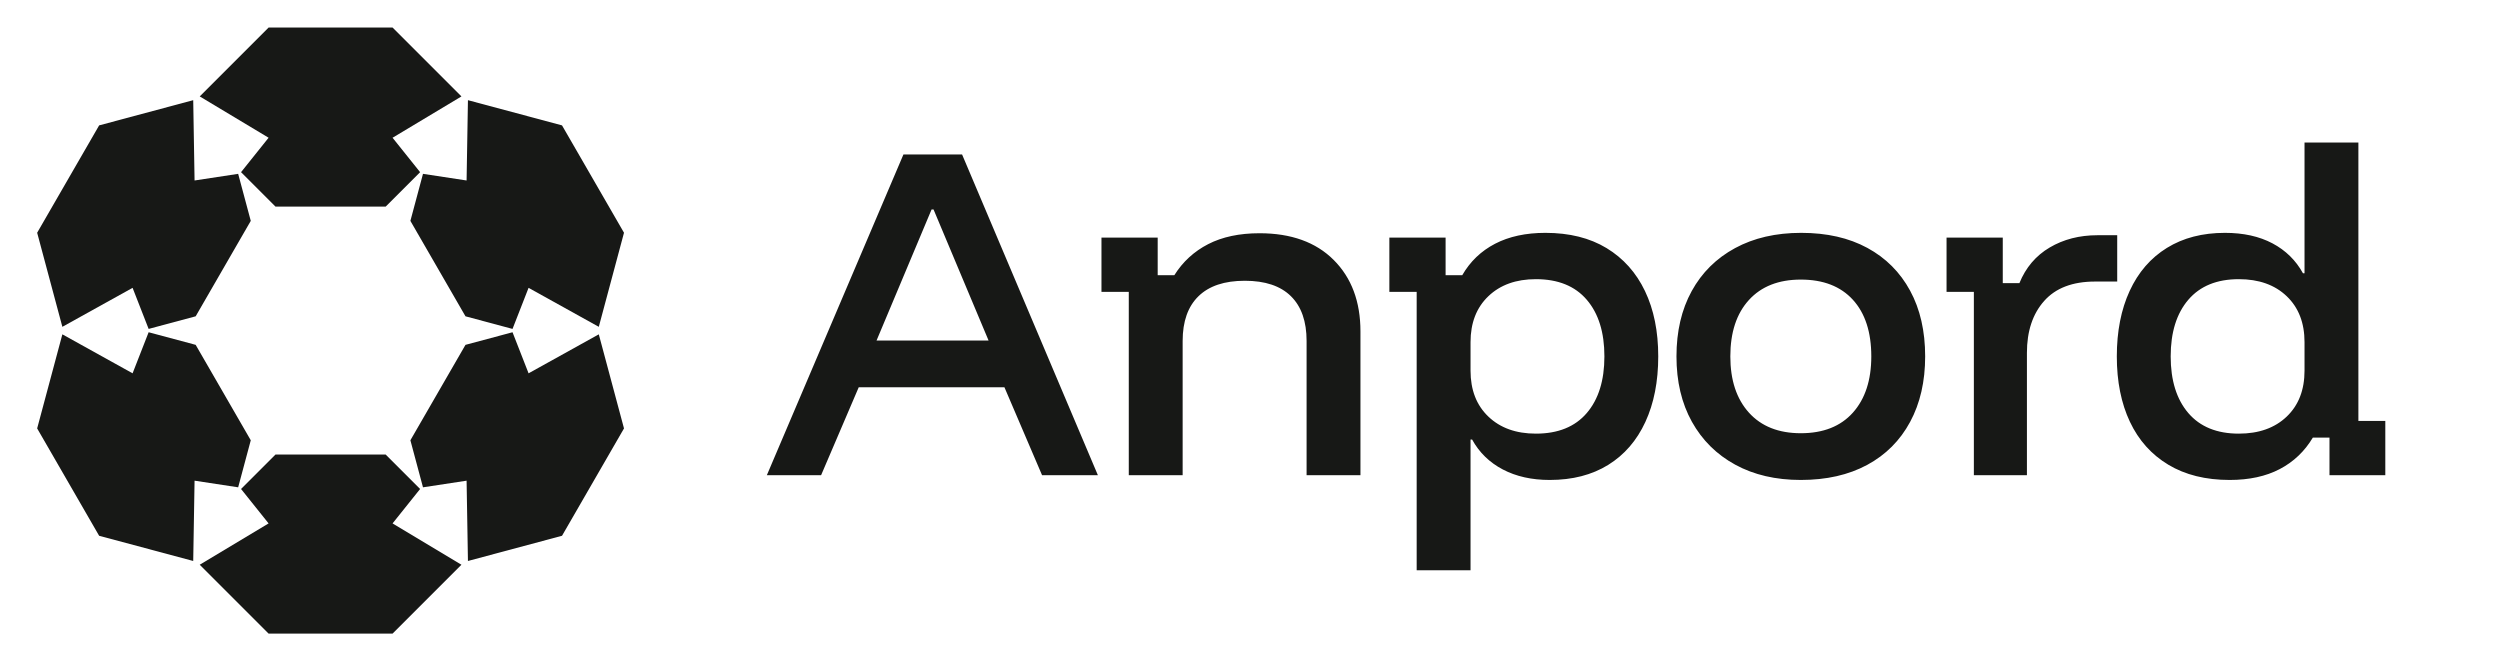
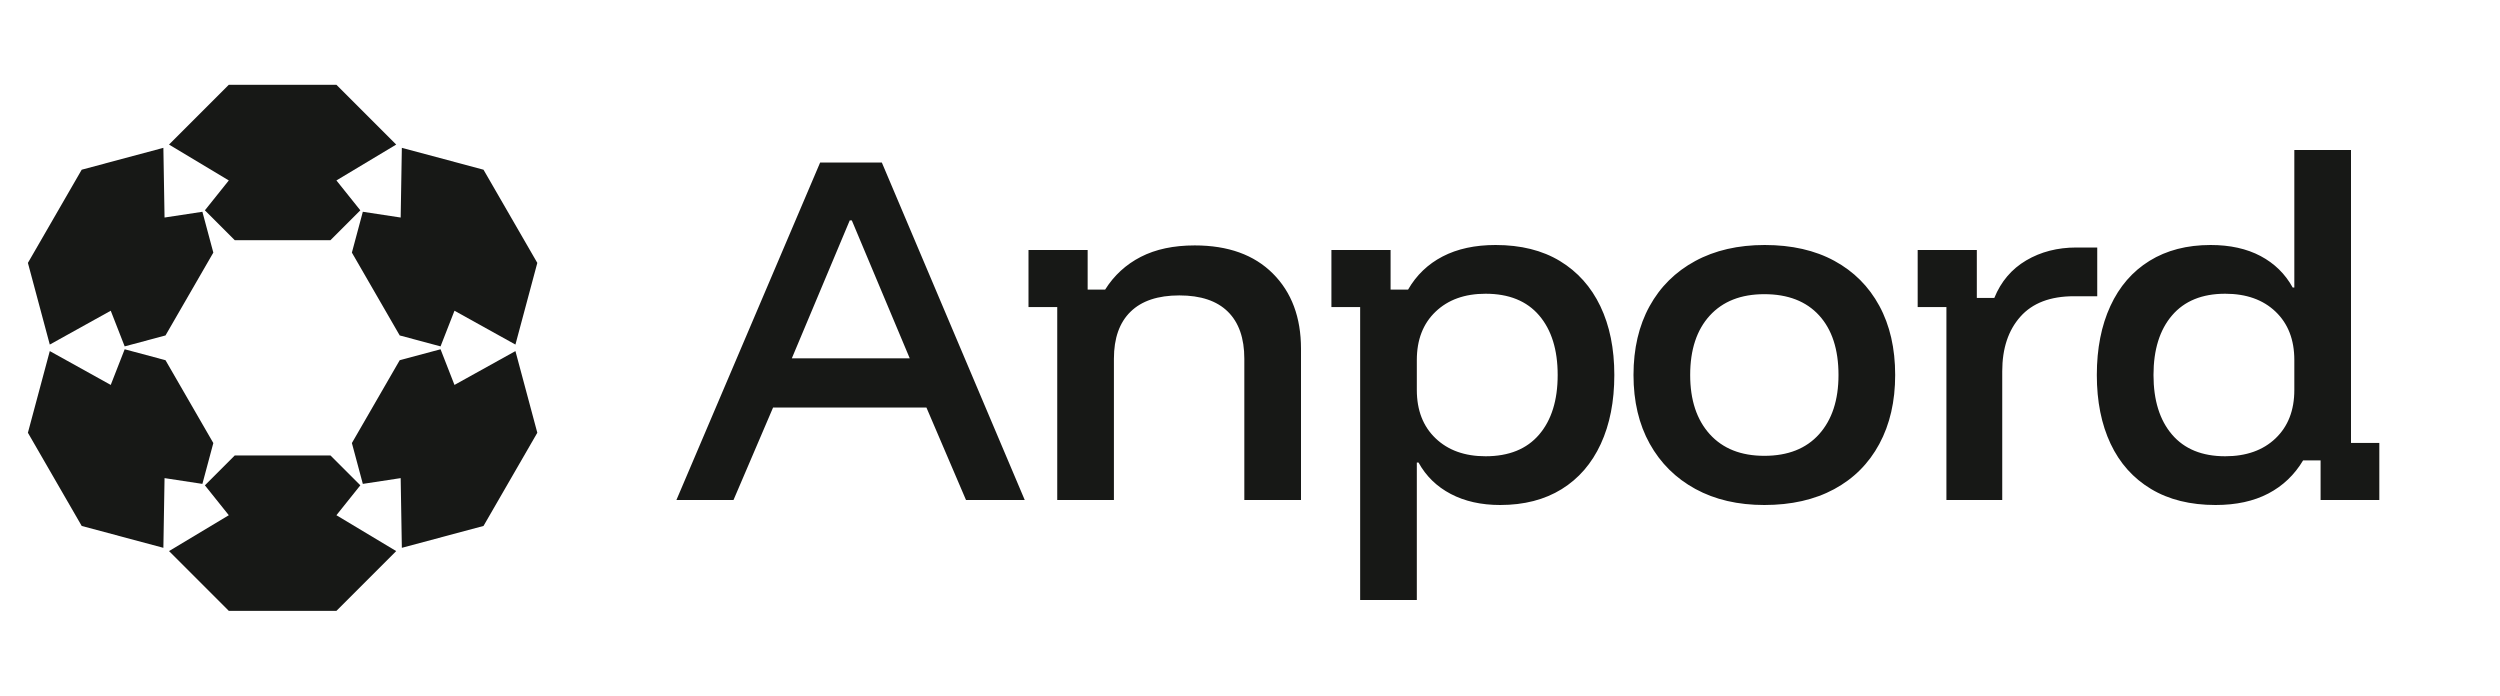
- <svg xmlns="http://www.w3.org/2000/svg" viewBox="0 0 121 32" fill="#171816">
-   <g transform="translate(16 16) scale(0.333333)">
+ <svg xmlns="http://www.w3.org/2000/svg" viewBox="0 0 115 32" fill="#171816">
+   <g transform="translate(13 16) scale(0.275)">
    <path d="M-9-44H9L19-34L9-28L13-23L8-18H-8L-13-23L-9-28L-19-34Z" transform="rotate(0)" />
    <path d="M-9-44H9L19-34L9-28L13-23L8-18H-8L-13-23L-9-28L-19-34Z" transform="rotate(60)" />
    <path d="M-9-44H9L19-34L9-28L13-23L8-18H-8L-13-23L-9-28L-19-34Z" transform="rotate(120)" />
    <path d="M-9-44H9L19-34L9-28L13-23L8-18H-8L-13-23L-9-28L-19-34Z" transform="rotate(180)" />
    <path d="M-9-44H9L19-34L9-28L13-23L8-18H-8L-13-23L-9-28L-19-34Z" transform="rotate(240)" />
    <path d="M-9-44H9L19-34L9-28L13-23L8-18H-8L-13-23L-9-28L-19-34Z" transform="rotate(300)" />
  </g>
-   <path transform="translate(-4 0)" d="M43.741 23L41.115 23L47.727 7.475L50.564 7.475L57.138 23L54.436 23L52.615 18.745L45.562 18.745L43.741 23M49.088 10.139L46.424 16.483L51.848 16.483L49.184 10.139L49.088 10.139M61.240 23L58.633 23L58.633 14.126L57.311 14.126L57.311 11.500L60.032 11.500L60.032 13.321L60.837 13.321Q61.451 12.343 62.476 11.816Q63.502 11.289 64.958 11.289Q67.258 11.289 68.552 12.583Q69.846 13.877 69.846 16.043L69.846 23L67.239 23L67.239 16.502Q67.239 15.084 66.482 14.337Q65.725 13.589 64.249 13.589Q62.773 13.589 62.007 14.337Q61.240 15.084 61.240 16.502L61.240 23M75.174 27.600L72.567 27.600L72.567 14.126L71.245 14.126L71.245 11.500L73.967 11.500L73.967 13.321L74.772 13.321Q75.347 12.324 76.362 11.797Q77.378 11.270 78.797 11.270Q80.541 11.270 81.758 12.008Q82.975 12.746 83.617 14.087Q84.259 15.429 84.259 17.250Q84.259 19.071 83.636 20.422Q83.013 21.773 81.835 22.502Q80.656 23.230 79.008 23.230Q77.704 23.230 76.736 22.722Q75.768 22.214 75.251 21.275L75.174 21.275L75.174 27.600M78.337 20.988Q79.947 20.988 80.800 19.991Q81.653 18.994 81.653 17.250Q81.653 15.506 80.800 14.509Q79.947 13.512 78.337 13.512Q76.899 13.512 76.037 14.337Q75.174 15.161 75.174 16.560L75.174 17.940Q75.174 19.339 76.037 20.163Q76.899 20.988 78.337 20.988M91.159 23.230Q89.338 23.230 87.987 22.492Q86.636 21.754 85.888 20.413Q85.141 19.071 85.141 17.250Q85.141 15.429 85.879 14.087Q86.617 12.746 87.978 12.008Q89.338 11.270 91.178 11.270Q93.038 11.270 94.379 11.998Q95.721 12.727 96.449 14.068Q97.178 15.410 97.178 17.250Q97.178 19.071 96.449 20.422Q95.721 21.773 94.370 22.502Q93.018 23.230 91.159 23.230M91.159 20.968Q92.788 20.968 93.680 19.972Q94.571 18.975 94.571 17.250Q94.571 15.487 93.680 14.509Q92.788 13.532 91.159 13.532Q89.549 13.532 88.648 14.519Q87.748 15.506 87.748 17.250Q87.748 18.975 88.648 19.972Q89.549 20.968 91.159 20.968M102.103 23L99.535 23L99.535 14.126L98.213 14.126L98.213 11.500L100.934 11.500L100.934 13.704L101.739 13.704Q102.199 12.573 103.205 11.979Q104.212 11.385 105.515 11.385L106.473 11.385L106.473 13.627L105.400 13.627Q103.771 13.627 102.937 14.567Q102.103 15.506 102.103 17.078L102.103 23M111.917 23.230Q110.172 23.230 108.946 22.492Q107.719 21.754 107.087 20.413Q106.454 19.071 106.454 17.250Q106.454 15.429 107.077 14.078Q107.700 12.727 108.879 11.998Q110.058 11.270 111.687 11.270Q113.028 11.270 113.987 11.778Q114.945 12.286 115.463 13.225L115.539 13.225L115.539 6.900L118.146 6.900L118.146 20.374L119.449 20.374L119.449 23L116.747 23L116.747 21.179L115.942 21.179Q115.347 22.176 114.341 22.703Q113.335 23.230 111.917 23.230M112.358 20.988Q113.814 20.988 114.677 20.163Q115.539 19.339 115.539 17.940L115.539 16.560Q115.539 15.161 114.677 14.337Q113.814 13.512 112.358 13.512Q110.767 13.512 109.914 14.509Q109.061 15.506 109.061 17.250Q109.061 18.994 109.914 19.991Q110.767 20.988 112.358 20.988" />
+   <path transform="translate(-10 0)" d="M43.741 23L41.115 23L47.727 7.475L50.564 7.475L57.138 23L54.436 23L52.615 18.745L45.562 18.745L43.741 23M49.088 10.139L46.424 16.483L51.848 16.483L49.184 10.139L49.088 10.139M61.240 23L58.633 23L58.633 14.126L57.311 14.126L57.311 11.500L60.032 11.500L60.032 13.321L60.837 13.321Q61.451 12.343 62.476 11.816Q63.502 11.289 64.958 11.289Q67.258 11.289 68.552 12.583Q69.846 13.877 69.846 16.043L69.846 23L67.239 23L67.239 16.502Q67.239 15.084 66.482 14.337Q65.725 13.589 64.249 13.589Q62.773 13.589 62.007 14.337Q61.240 15.084 61.240 16.502L61.240 23M75.174 27.600L72.567 27.600L72.567 14.126L71.245 14.126L71.245 11.500L73.967 11.500L73.967 13.321L74.772 13.321Q75.347 12.324 76.362 11.797Q77.378 11.270 78.797 11.270Q80.541 11.270 81.758 12.008Q82.975 12.746 83.617 14.087Q84.259 15.429 84.259 17.250Q84.259 19.071 83.636 20.422Q83.013 21.773 81.835 22.502Q80.656 23.230 79.008 23.230Q77.704 23.230 76.736 22.722Q75.768 22.214 75.251 21.275L75.174 21.275L75.174 27.600M78.337 20.988Q79.947 20.988 80.800 19.991Q81.653 18.994 81.653 17.250Q81.653 15.506 80.800 14.509Q79.947 13.512 78.337 13.512Q76.899 13.512 76.037 14.337Q75.174 15.161 75.174 16.560L75.174 17.940Q75.174 19.339 76.037 20.163Q76.899 20.988 78.337 20.988M91.159 23.230Q89.338 23.230 87.987 22.492Q86.636 21.754 85.888 20.413Q85.141 19.071 85.141 17.250Q85.141 15.429 85.879 14.087Q86.617 12.746 87.978 12.008Q89.338 11.270 91.178 11.270Q93.038 11.270 94.379 11.998Q95.721 12.727 96.449 14.068Q97.178 15.410 97.178 17.250Q97.178 19.071 96.449 20.422Q95.721 21.773 94.370 22.502Q93.018 23.230 91.159 23.230M91.159 20.968Q92.788 20.968 93.680 19.972Q94.571 18.975 94.571 17.250Q94.571 15.487 93.680 14.509Q92.788 13.532 91.159 13.532Q89.549 13.532 88.648 14.519Q87.748 15.506 87.748 17.250Q87.748 18.975 88.648 19.972Q89.549 20.968 91.159 20.968M102.103 23L99.535 23L99.535 14.126L98.213 14.126L98.213 11.500L100.934 11.500L100.934 13.704L101.739 13.704Q102.199 12.573 103.205 11.979Q104.212 11.385 105.515 11.385L106.473 11.385L106.473 13.627L105.400 13.627Q103.771 13.627 102.937 14.567Q102.103 15.506 102.103 17.078L102.103 23M111.917 23.230Q110.172 23.230 108.946 22.492Q107.719 21.754 107.087 20.413Q106.454 19.071 106.454 17.250Q106.454 15.429 107.077 14.078Q107.700 12.727 108.879 11.998Q110.058 11.270 111.687 11.270Q113.028 11.270 113.987 11.778Q114.945 12.286 115.463 13.225L115.539 13.225L115.539 6.900L118.146 6.900L118.146 20.374L119.449 20.374L119.449 23L116.747 23L116.747 21.179L115.942 21.179Q115.347 22.176 114.341 22.703Q113.335 23.230 111.917 23.230M112.358 20.988Q113.814 20.988 114.677 20.163Q115.539 19.339 115.539 17.940L115.539 16.560Q115.539 15.161 114.677 14.337Q113.814 13.512 112.358 13.512Q110.767 13.512 109.914 14.509Q109.061 15.506 109.061 17.250Q109.061 18.994 109.914 19.991Q110.767 20.988 112.358 20.988" />
</svg>
